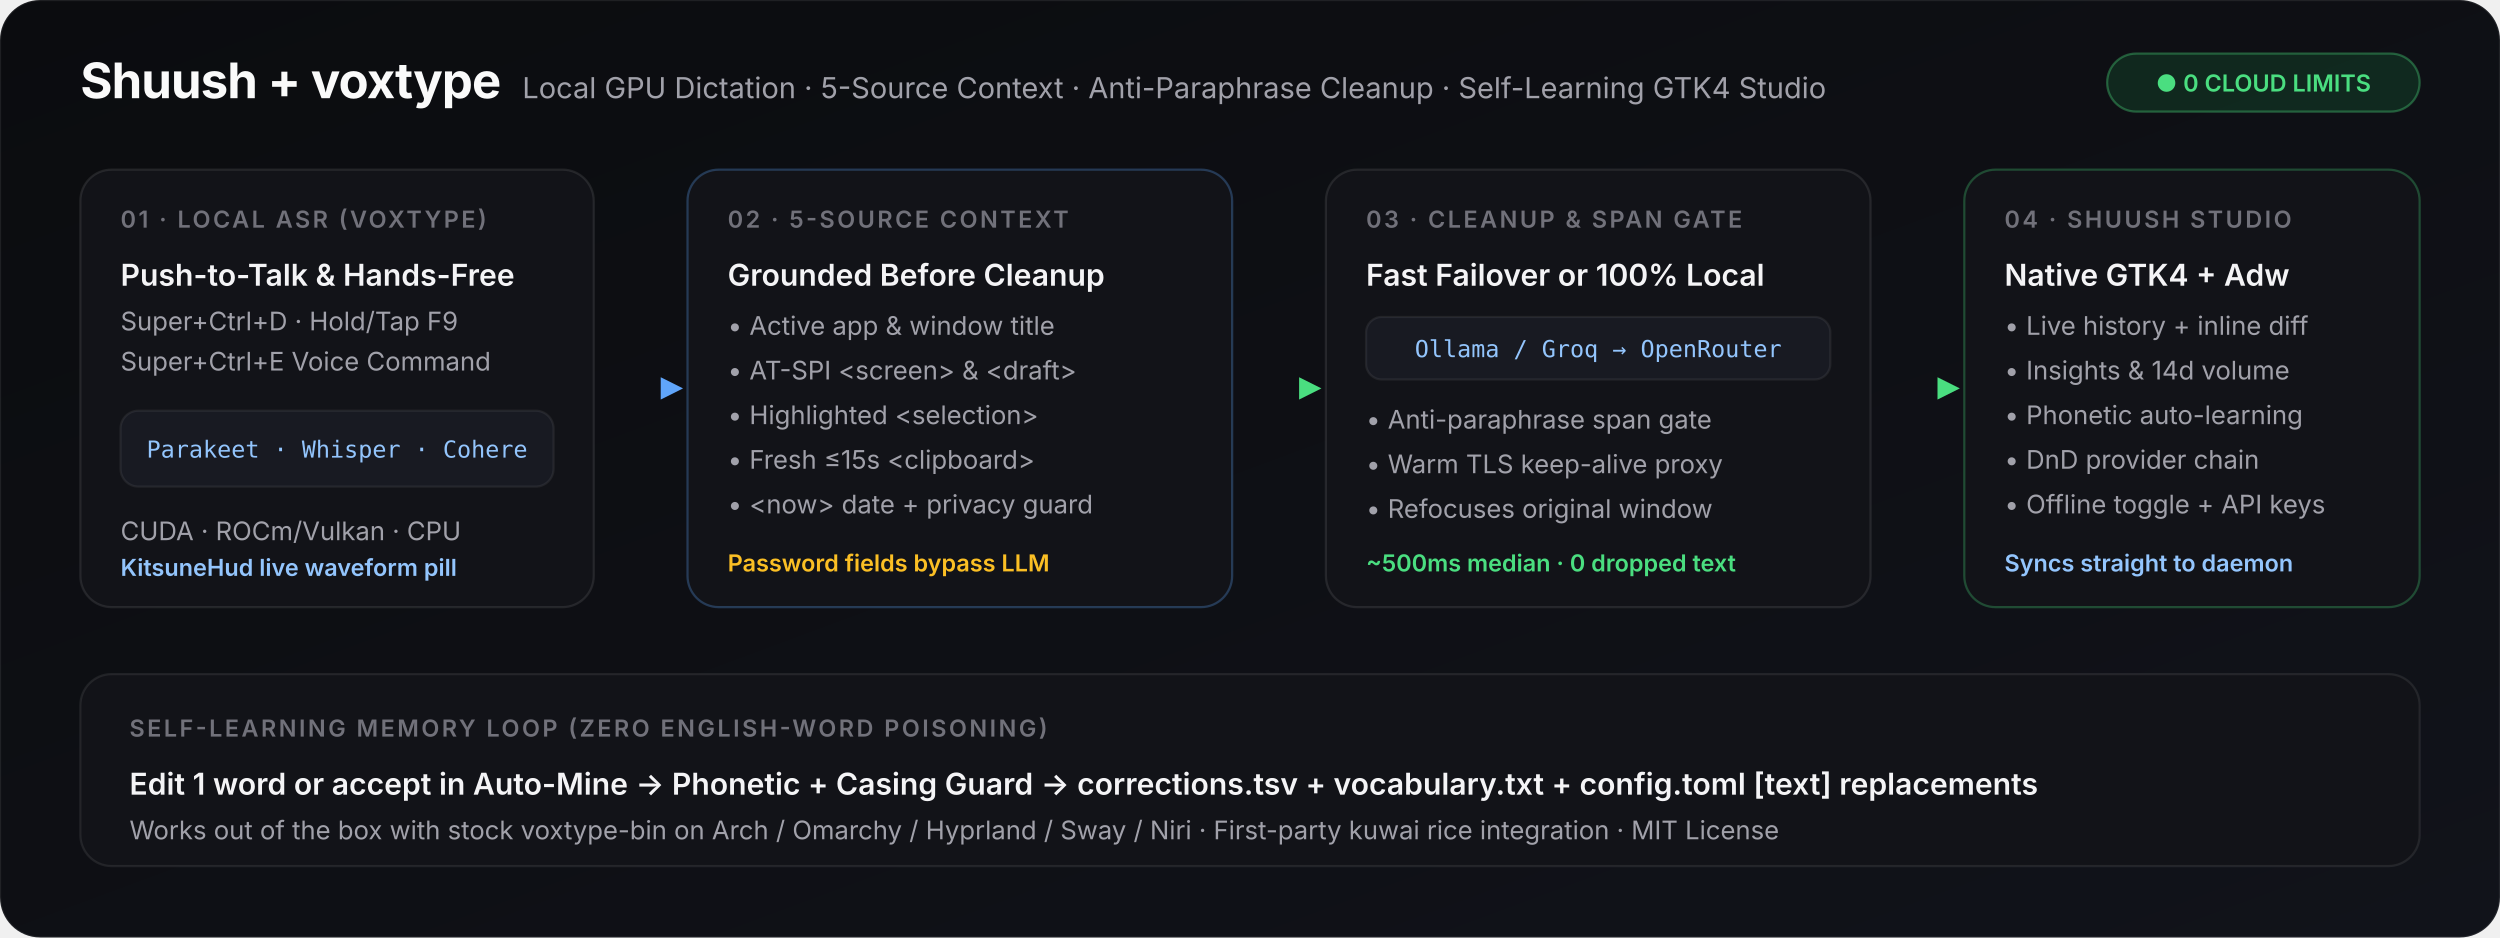
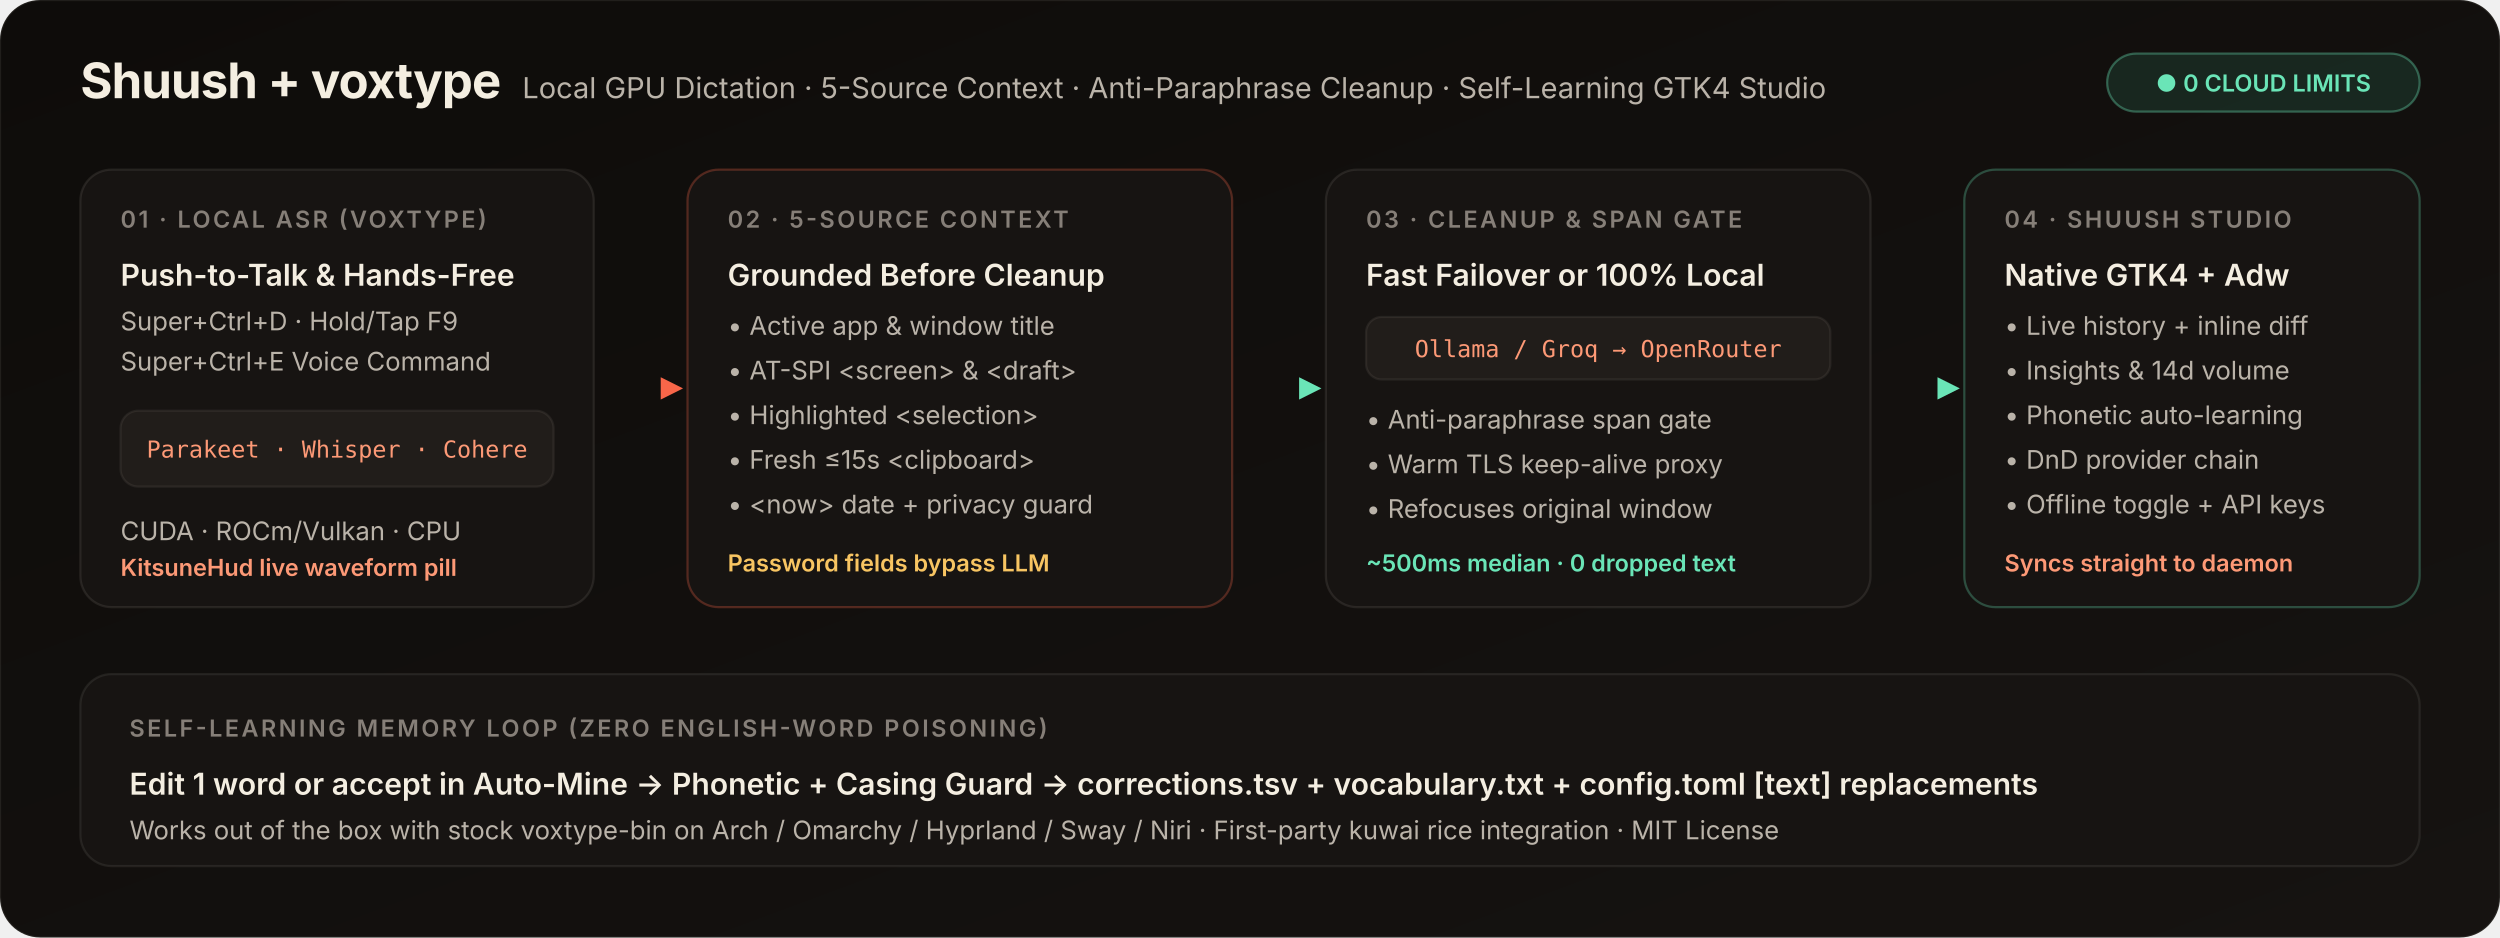
<svg xmlns="http://www.w3.org/2000/svg" viewBox="0 0 1120 420" width="1120" height="420" role="img" aria-label="Shuush + voxtype architecture">
  <defs>
    <linearGradient id="bg" x1="0" y1="0" x2="1" y2="1">
-       <stop offset="0%" stop-color="#0b0c0f" />
-       <stop offset="100%" stop-color="#11131a" />
+       <stop offset="0%" stop-color="#0e0c0a" />
+       <stop offset="100%" stop-color="#161311" />
    </linearGradient>
    <linearGradient id="accent" x1="0" y1="0" x2="1" y2="0">
-       <stop offset="0%" stop-color="#60a5fa" />
-       <stop offset="100%" stop-color="#4ade80" />
+       <stop offset="0%" stop-color="#f86649" />
+       <stop offset="100%" stop-color="#6ae5b7" />
    </linearGradient>
    <filter id="glow" x="-15%" y="-15%" width="130%" height="130%">
      <feGaussianBlur stdDeviation="8" result="blur" />
      <feMerge>
        <feMergeNode in="blur" />
        <feMergeNode in="SourceGraphic" />
      </feMerge>
    </filter>
    <style>
-       .kicker { font: 600 10.5px "Inter", system-ui, sans-serif; fill: #71717a; letter-spacing: 1.1px; }
-       .title  { font: 700 22px "Inter", system-ui, sans-serif; fill: #fafafa; letter-spacing: -0.4px; }
-       .sub    { font: 400 13px "Inter", system-ui, sans-serif; fill: #a1a1aa; }
-       .card-t { font: 600 13.5px "Inter", system-ui, sans-serif; fill: #f4f4f6; }
-       .card-s { font: 400 11.5px "Inter", system-ui, sans-serif; fill: #a1a1aa; }
-       .mono   { font: 500 10.5px "Fira Code", ui-monospace, monospace; fill: #93c5fd; }
-       .pill-g { font: 600 10.5px "Inter", system-ui, sans-serif; fill: #4ade80; }
-       .pill-b { font: 600 10.5px "Inter", system-ui, sans-serif; fill: #93c5fd; }
-       .pill-a { font: 600 10.5px "Inter", system-ui, sans-serif; fill: #fbbf24; }
+       .kicker { font: 600 10.5px "Familjen Grotesk", "Inter", system-ui, sans-serif; fill: #867f78; letter-spacing: 1.1px; }
+       .title  { font: 700 22px "Familjen Grotesk", "Inter", system-ui, sans-serif; fill: #f4eee1; letter-spacing: -0.4px; }
+       .sub    { font: 400 13px "Familjen Grotesk", "Inter", system-ui, sans-serif; fill: #bab3a9; }
+       .card-t { font: 600 13.5px "Familjen Grotesk", "Inter", system-ui, sans-serif; fill: #f4eee1; }
+       .card-s { font: 400 11.5px "Familjen Grotesk", "Inter", system-ui, sans-serif; fill: #bab3a9; }
+       .mono   { font: 500 10.5px "Geist Mono", "Fira Code", ui-monospace, monospace; fill: #fd9976; }
+       .pill-g { font: 600 10.5px "Familjen Grotesk", "Inter", system-ui, sans-serif; fill: #6ae5b7; }
+       .pill-b { font: 600 10.5px "Familjen Grotesk", "Inter", system-ui, sans-serif; fill: #fd9976; }
+       .pill-a { font: 600 10.5px "Familjen Grotesk", "Inter", system-ui, sans-serif; fill: #f8c562; }
    </style>
  </defs>
-   <rect width="1120" height="420" rx="18" fill="url(#bg)" stroke="#ffffff" stroke-opacity="0.08" />
+   <rect width="1120" height="420" rx="18" fill="url(#bg)" stroke="#f4eee1" stroke-opacity="0.08" />
  <text x="36" y="44" class="title">Shuush + voxtype</text>
  <text x="234" y="44" class="sub">Local GPU Dictation · 5-Source Context · Anti-Paraphrase Cleanup · Self-Learning GTK4 Studio</text>
-   <rect x="944" y="24" width="140" height="26" rx="13" fill="#22c55e" fill-opacity="0.14" stroke="#4ade80" stroke-opacity="0.35" />
+   <rect x="944" y="24" width="140" height="26" rx="13" fill="#3fbf92" fill-opacity="0.14" stroke="#6ae5b7" stroke-opacity="0.35" />
  <text x="1014" y="41" text-anchor="middle" class="pill-g">● 0 CLOUD LIMITS</text>
-   <rect x="36" y="76" width="230" height="196" rx="14" fill="#121318" stroke="#ffffff" stroke-opacity="0.09" />
+   <rect x="36" y="76" width="230" height="196" rx="14" fill="#171412" stroke="#f4eee1" stroke-opacity="0.09" />
  <text x="54" y="102" class="kicker">01 · LOCAL ASR (VOXTYPE)</text>
  <text x="54" y="128" class="card-t">Push-to-Talk &amp; Hands-Free</text>
  <text x="54" y="148" class="card-s">Super+Ctrl+D · Hold/Tap F9</text>
  <text x="54" y="166" class="card-s">Super+Ctrl+E Voice Command</text>
-   <rect x="54" y="184" width="194" height="34" rx="8" fill="#181a22" stroke="#ffffff" stroke-opacity="0.07" />
+   <rect x="54" y="184" width="194" height="34" rx="8" fill="#211d1a" stroke="#f4eee1" stroke-opacity="0.07" />
  <text x="151" y="205" text-anchor="middle" class="mono">Parakeet · Whisper · Cohere</text>
  <text x="54" y="242" class="card-s">CUDA · ROCm/Vulkan · CPU</text>
  <text x="54" y="258" class="pill-b">KitsuneHud live waveform pill</text>
  <path d="M266 174 L296 174" stroke="url(#accent)" stroke-width="2" fill="none" />
-   <polygon points="296,169 306,174 296,179" fill="#60a5fa" />
-   <rect x="308" y="76" width="244" height="196" rx="14" fill="#121318" stroke="#60a5fa" stroke-opacity="0.28" />
+   <polygon points="296,169 306,174 296,179" fill="#f86649" />
+   <rect x="308" y="76" width="244" height="196" rx="14" fill="#171412" stroke="#f86649" stroke-opacity="0.28" />
  <text x="326" y="102" class="kicker">02 · 5-SOURCE CONTEXT</text>
  <text x="326" y="128" class="card-t">Grounded Before Cleanup</text>
  <text x="326" y="150" class="card-s">• Active app &amp; window title</text>
  <text x="326" y="170" class="card-s">• AT-SPI &lt;screen&gt; &amp; &lt;draft&gt;</text>
  <text x="326" y="190" class="card-s">• Highlighted &lt;selection&gt;</text>
  <text x="326" y="210" class="card-s">• Fresh ≤15s &lt;clipboard&gt;</text>
  <text x="326" y="230" class="card-s">• &lt;now&gt; date + privacy guard</text>
  <text x="326" y="256" class="pill-a">Password fields bypass LLM</text>
  <path d="M552 174 L582 174" stroke="url(#accent)" stroke-width="2" fill="none" />
-   <polygon points="582,169 592,174 582,179" fill="#4ade80" />
-   <rect x="594" y="76" width="244" height="196" rx="14" fill="#121318" stroke="#ffffff" stroke-opacity="0.09" />
+   <polygon points="582,169 592,174 582,179" fill="#6ae5b7" />
+   <rect x="594" y="76" width="244" height="196" rx="14" fill="#171412" stroke="#f4eee1" stroke-opacity="0.09" />
  <text x="612" y="102" class="kicker">03 · CLEANUP &amp; SPAN GATE</text>
  <text x="612" y="128" class="card-t">Fast Failover or 100% Local</text>
-   <rect x="612" y="142" width="208" height="28" rx="7" fill="#181a22" stroke="#ffffff" stroke-opacity="0.07" />
+   <rect x="612" y="142" width="208" height="28" rx="7" fill="#211d1a" stroke="#f4eee1" stroke-opacity="0.07" />
  <text x="716" y="160" text-anchor="middle" class="mono">Ollama / Groq → OpenRouter</text>
  <text x="612" y="192" class="card-s">• Anti-paraphrase span gate</text>
  <text x="612" y="212" class="card-s">• Warm TLS keep-alive proxy</text>
  <text x="612" y="232" class="card-s">• Refocuses original window</text>
  <text x="612" y="256" class="pill-g">~500ms median · 0 dropped text</text>
  <path d="M838 174 L868 174" stroke="url(#accent)" stroke-width="2" fill="none" />
-   <polygon points="868,169 878,174 868,179" fill="#4ade80" />
-   <rect x="880" y="76" width="204" height="196" rx="14" fill="#121318" stroke="#4ade80" stroke-opacity="0.28" />
+   <polygon points="868,169 878,174 868,179" fill="#6ae5b7" />
+   <rect x="880" y="76" width="204" height="196" rx="14" fill="#171412" stroke="#6ae5b7" stroke-opacity="0.28" />
  <text x="898" y="102" class="kicker">04 · SHUUSH STUDIO</text>
  <text x="898" y="128" class="card-t">Native GTK4 + Adw</text>
  <text x="898" y="150" class="card-s">• Live history + inline diff</text>
  <text x="898" y="170" class="card-s">• Insights &amp; 14d volume</text>
  <text x="898" y="190" class="card-s">• Phonetic auto-learning</text>
  <text x="898" y="210" class="card-s">• DnD provider chain</text>
  <text x="898" y="230" class="card-s">• Offline toggle + API keys</text>
  <text x="898" y="256" class="pill-b">Syncs straight to daemon</text>
-   <rect x="36" y="302" width="1048" height="86" rx="14" fill="#121318" stroke="#ffffff" stroke-opacity="0.08" />
+   <rect x="36" y="302" width="1048" height="86" rx="14" fill="#171412" stroke="#f4eee1" stroke-opacity="0.08" />
  <text x="58" y="330" class="kicker">SELF-LEARNING MEMORY LOOP (ZERO ENGLISH-WORD POISONING)</text>
  <text x="58" y="356" class="card-t">Edit 1 word or accept in Auto-Mine  →  Phonetic + Casing Guard  →  corrections.tsv + vocabulary.txt + config.toml [text] replacements</text>
  <text x="58" y="376" class="card-s">Works out of the box with stock voxtype-bin on Arch / Omarchy / Hyprland / Sway / Niri · First-party kuwai rice integration · MIT License</text>
</svg>
